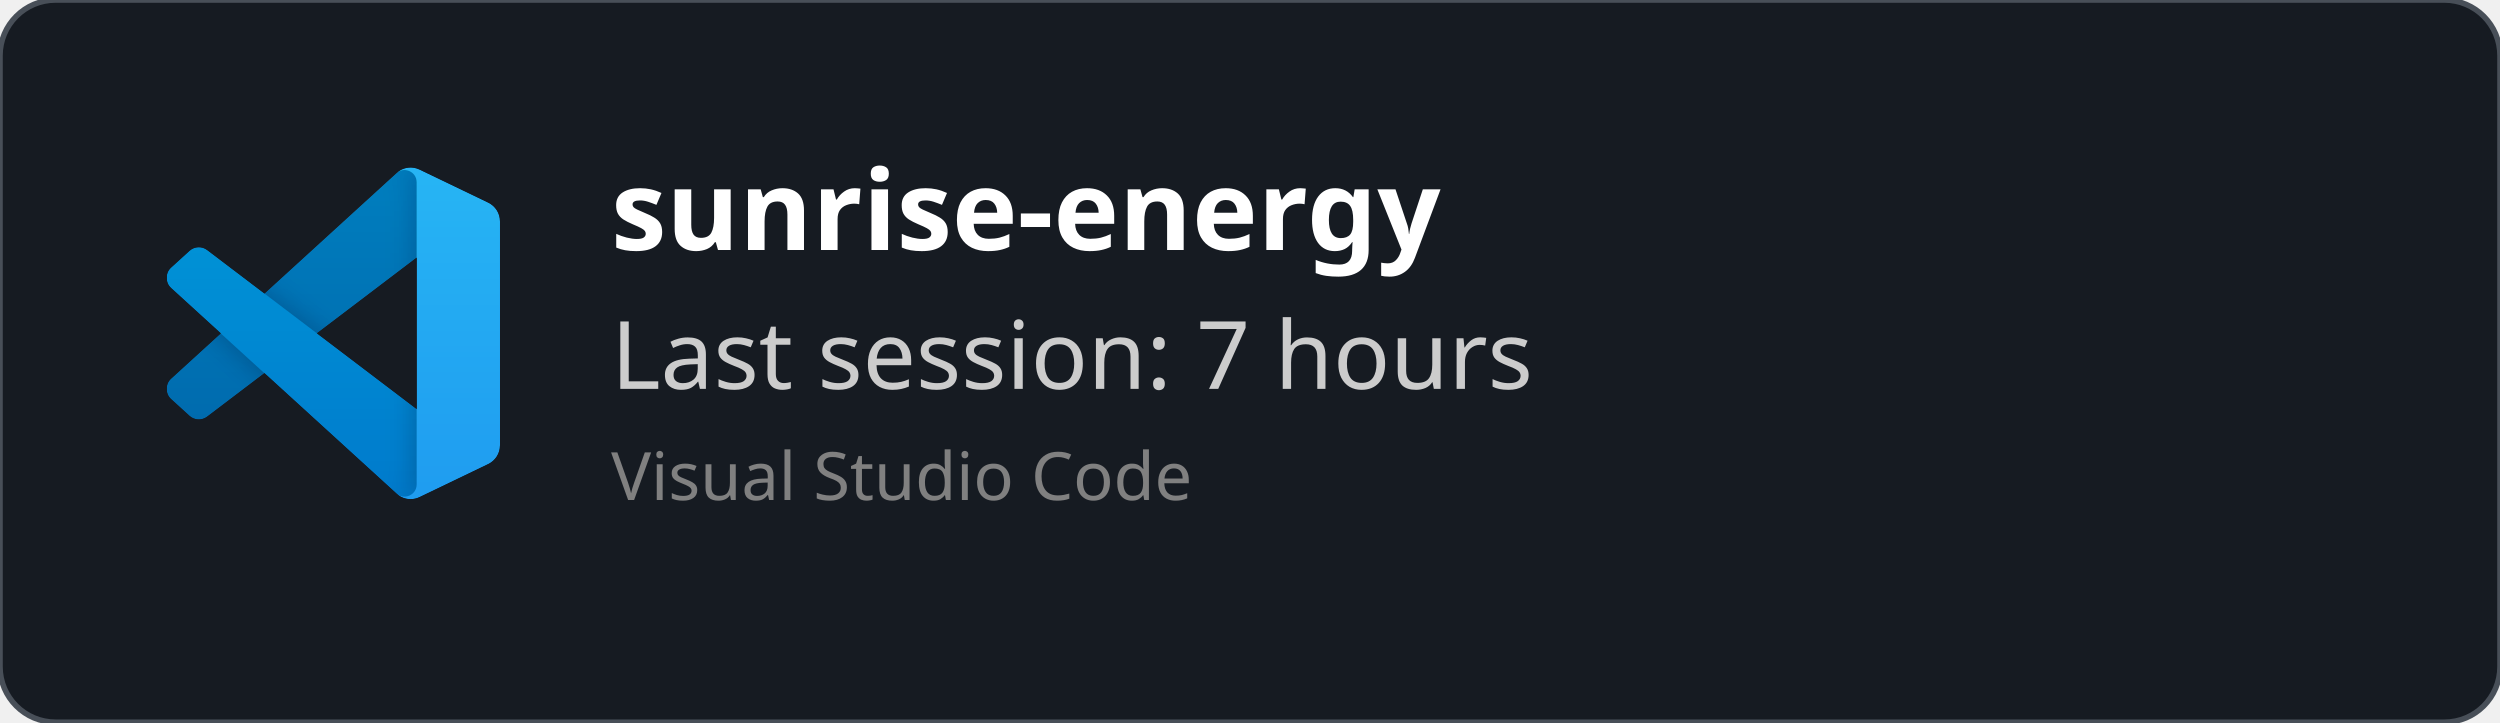
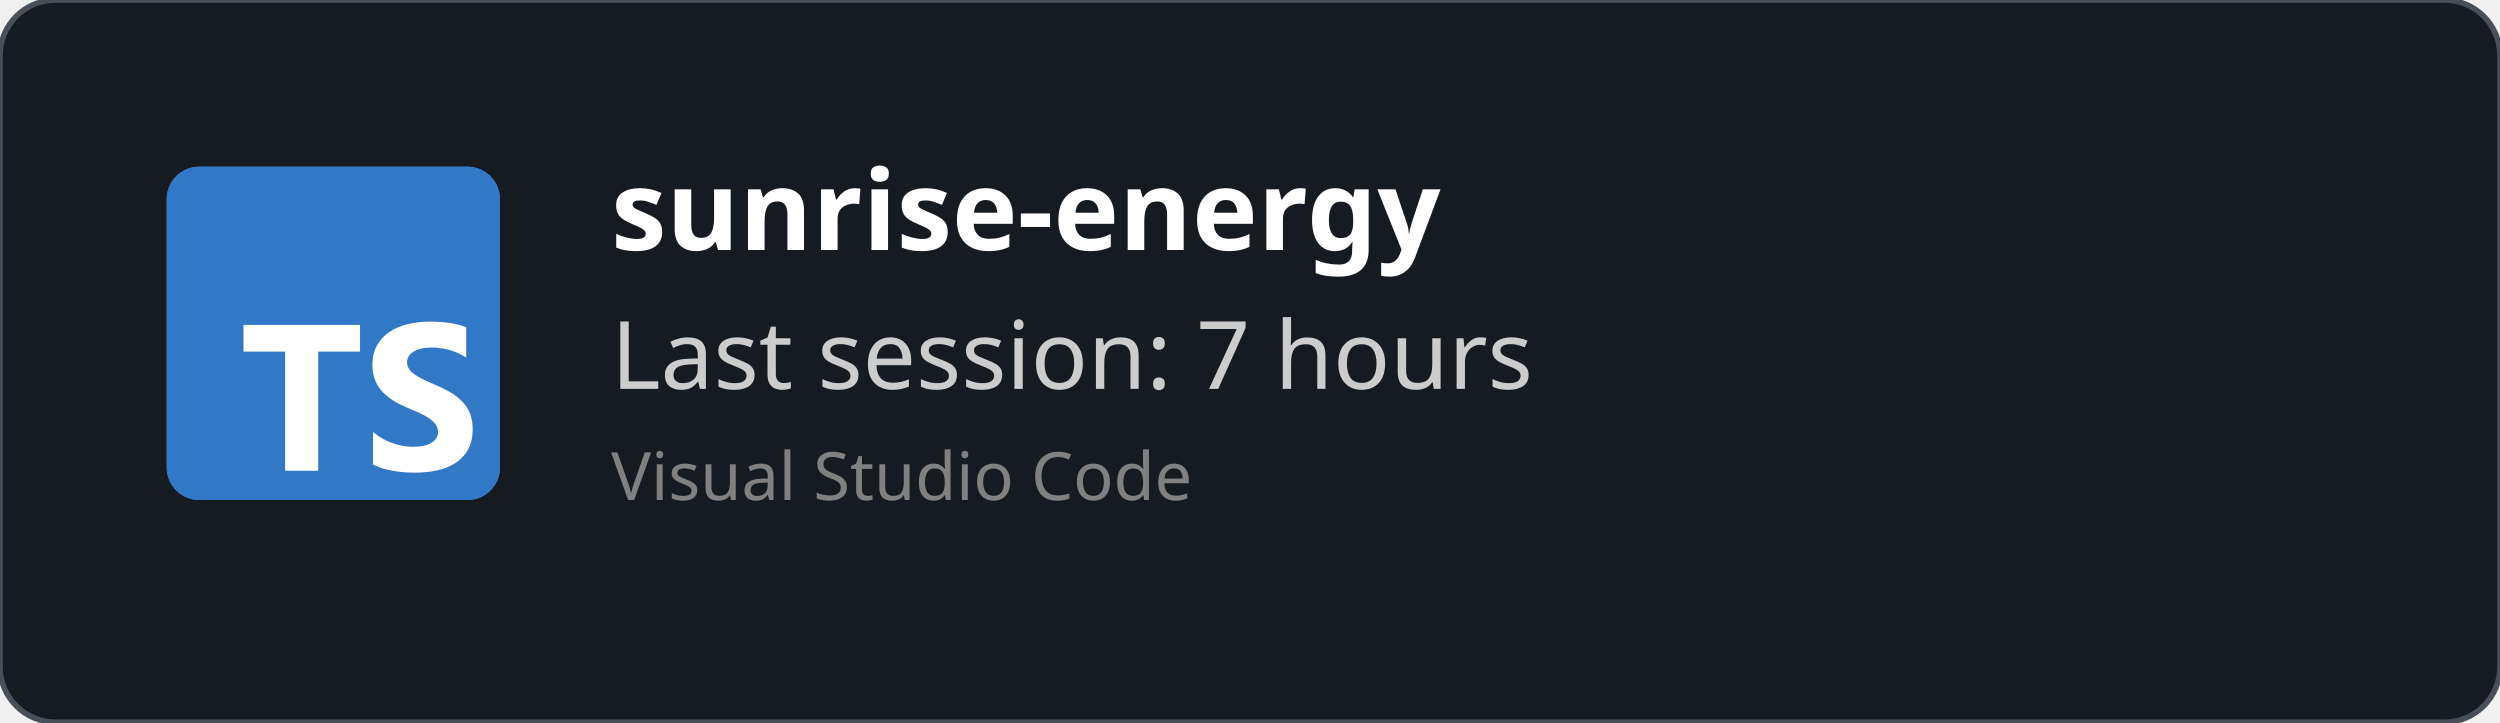
<svg xmlns="http://www.w3.org/2000/svg" width="450" height="130" viewBox="0 0 450 130" fill="none" role="img">
  <style>
    *{
        font-family: 'Segoe UI', Ubuntu, monospace
    }
    </style>
  <defs>
    <clipPath id="horizontalClip" x="20" y="20" width="500" height="200">
      <rect x="90" y="20" width="300" height="50" />
    </clipPath>
  </defs>
  <rect width="450" height="130" fill="rgba(22,27,34)" stroke="#484f58" stroke-width="1" fill-opacity="1" stroke-opacity="1" x="0" y="0" rx="10px" ry="10px">
    </rect>
-   <svg width="60" height="60" x="30" y="30" viewBox="0 0 100 100" fill="none" id="vscode">
-     <mask id="mask0" mask-type="alpha" maskUnits="userSpaceOnUse" x="0" y="0" width="100" height="100">
-       <path fill-rule="evenodd" clip-rule="evenodd" d="M70.912 99.317C72.487 99.931 74.283 99.891 75.873 99.126L96.461 89.22C98.624 88.179 100 85.989 100 83.587V16.413C100 14.011 98.624 11.822 96.461 10.781L75.873 0.874C73.786 -0.13 71.345 0.116 69.513 1.447C69.252 1.637 69.003 1.849 68.769 2.083L29.355 38.041L12.187 25.01C10.589 23.797 8.354 23.896 6.869 25.246L1.363 30.255C-0.453 31.906 -0.455 34.763 1.359 36.417L16.247 50L1.359 63.583C-0.455 65.237 -0.453 68.094 1.363 69.745L6.869 74.754C8.354 76.104 10.589 76.204 12.187 74.99L29.355 61.959L68.769 97.917C69.392 98.541 70.125 99.01 70.912 99.317ZM75.015 27.299L45.109 50L75.015 72.701V27.299Z" fill="white" />
-     </mask>
-     <g mask="url(#mask0)">
-       <path d="M96.461 10.796L75.857 0.876C73.472 -0.273 70.622 0.212 68.75 2.083L1.299 63.583C-0.516 65.237 -0.514 68.094 1.303 69.745L6.813 74.754C8.298 76.104 10.535 76.204 12.134 74.99L93.361 13.37C96.086 11.303 100 13.246 100 16.667V16.427C100 14.027 98.625 11.838 96.461 10.796Z" fill="#0065A9" />
-       <g filter="url(#filter0_d)">
-         <path d="M96.461 89.204L75.857 99.124C73.472 100.273 70.622 99.788 68.75 97.917L1.299 36.417C-0.516 34.763 -0.514 31.906 1.303 30.255L6.813 25.246C8.298 23.896 10.535 23.796 12.134 25.009L93.361 86.63C96.086 88.697 100 86.754 100 83.333V83.573C100 85.974 98.625 88.162 96.461 89.204Z" fill="#007ACC" />
-       </g>
-       <g filter="url(#filter1_d)">
-         <path d="M75.858 99.126C73.472 100.274 70.622 99.788 68.75 97.917C71.056 100.223 75 98.59 75 95.328V4.672C75 1.41 71.056 -0.223 68.75 2.083C70.622 0.211 73.472 -0.274 75.858 0.874L96.459 10.781C98.623 11.822 100 14.011 100 16.413V83.587C100 85.989 98.623 88.179 96.459 89.22L75.858 99.126Z" fill="#1F9CF0" />
-       </g>
-       <g style="mix-blend-mode:overlay" opacity="0.25">
-         <path fill-rule="evenodd" clip-rule="evenodd" d="M70.851 99.317C72.426 99.931 74.222 99.891 75.812 99.126L96.4 89.22C98.563 88.179 99.939 85.989 99.939 83.587V16.413C99.939 14.011 98.564 11.822 96.4 10.781L75.812 0.874C73.725 -0.13 71.284 0.116 69.453 1.447C69.191 1.637 68.942 1.849 68.708 2.083L29.294 38.041L12.126 25.01C10.528 23.796 8.293 23.896 6.809 25.246L1.302 30.255C-0.513 31.906 -0.515 34.763 1.298 36.417L16.186 50L1.298 63.583C-0.515 65.237 -0.513 68.094 1.302 69.745L6.809 74.754C8.293 76.104 10.528 76.204 12.126 74.99L29.294 61.959L68.708 97.917C69.332 98.54 70.064 99.01 70.851 99.317ZM74.954 27.299L45.048 50L74.954 72.701V27.299Z" fill="url(#paint0_linear)" />
-       </g>
-     </g>
-     <defs>
-       <filter id="filter0_d" x="-8.394" y="15.829" width="116.727" height="92.246" filterUnits="userSpaceOnUse" color-interpolation-filters="sRGB">
-         <feFlood flood-opacity="0" result="BackgroundImageFix" />
-         <feColorMatrix in="SourceAlpha" type="matrix" values="0 0 0 0 0 0 0 0 0 0 0 0 0 0 0 0 0 0 127 0" />
-         <feOffset />
-         <feGaussianBlur stdDeviation="4.167" />
-         <feColorMatrix type="matrix" values="0 0 0 0 0 0 0 0 0 0 0 0 0 0 0 0 0 0 0.25 0" />
-         <feBlend mode="overlay" in2="BackgroundImageFix" result="effect1_dropShadow" />
-         <feBlend mode="normal" in="SourceGraphic" in2="effect1_dropShadow" result="shape" />
-       </filter>
-       <filter id="filter1_d" x="60.417" y="-8.076" width="47.917" height="116.151" filterUnits="userSpaceOnUse" color-interpolation-filters="sRGB">
-         <feFlood flood-opacity="0" result="BackgroundImageFix" />
-         <feColorMatrix in="SourceAlpha" type="matrix" values="0 0 0 0 0 0 0 0 0 0 0 0 0 0 0 0 0 0 127 0" />
-         <feOffset />
-         <feGaussianBlur stdDeviation="4.167" />
-         <feColorMatrix type="matrix" values="0 0 0 0 0 0 0 0 0 0 0 0 0 0 0 0 0 0 0.25 0" />
-         <feBlend mode="overlay" in2="BackgroundImageFix" result="effect1_dropShadow" />
-         <feBlend mode="normal" in="SourceGraphic" in2="effect1_dropShadow" result="shape" />
-       </filter>
-       <linearGradient id="paint0_linear" x1="49.939" y1="0.258" x2="49.939" y2="99.742" gradientUnits="userSpaceOnUse">
-         <stop stop-color="white" />
-         <stop offset="1" stop-color="white" stop-opacity="0" />
-       </linearGradient>
-     </defs>
+   <svg fill="none" height="60" viewBox="0 0 512 512" width="60" x="30" y="30">
+     <rect fill="#3178c6" height="512" rx="50" width="512" />
+     <rect fill="#3178c6" height="512" rx="50" width="512" />
+     <path clip-rule="evenodd" d="m316.939 407.424v50.061c8.138 4.172 17.763 7.3 28.875 9.386s22.823 3.129 35.135 3.129c11.999 0 23.397-1.147 34.196-3.442 10.799-2.294 20.268-6.075 28.406-11.342 8.138-5.266 14.581-12.15 19.328-20.65s7.121-19.007 7.121-31.522c0-9.074-1.356-17.026-4.069-23.857s-6.625-12.906-11.738-18.225c-5.112-5.319-11.242-10.091-18.389-14.315s-15.207-8.213-24.18-11.967c-6.573-2.712-12.468-5.345-17.685-7.9-5.217-2.556-9.651-5.163-13.303-7.822-3.652-2.66-6.469-5.476-8.451-8.448-1.982-2.973-2.974-6.336-2.974-10.091 0-3.441.887-6.544 2.661-9.308s4.278-5.136 7.512-7.118c3.235-1.981 7.199-3.52 11.894-4.615 4.696-1.095 9.912-1.642 15.651-1.642 4.173 0 8.581.313 13.224.938 4.643.626 9.312 1.591 14.008 2.894 4.695 1.304 9.259 2.947 13.694 4.928 4.434 1.982 8.529 4.276 12.285 6.884v-46.776c-7.616-2.92-15.937-5.084-24.962-6.492s-19.381-2.112-31.066-2.112c-11.895 0-23.163 1.278-33.805 3.833s-20.006 6.544-28.093 11.967c-8.086 5.424-14.476 12.333-19.171 20.729-4.695 8.395-7.043 18.433-7.043 30.114 0 14.914 4.304 27.638 12.912 38.172 8.607 10.533 21.675 19.45 39.204 26.751 6.886 2.816 13.303 5.579 19.25 8.291s11.086 5.528 15.415 8.448c4.33 2.92 7.747 6.101 10.252 9.543 2.504 3.441 3.756 7.352 3.756 11.733 0 3.233-.783 6.231-2.348 8.995s-3.939 5.162-7.121 7.196-7.147 3.624-11.894 4.771c-4.748 1.148-10.303 1.721-16.668 1.721-10.851 0-21.597-1.903-32.24-5.71-10.642-3.806-20.502-9.516-29.579-17.13zm-84.159-123.342h64.22v-41.082h-179v41.082h63.906v182.918h50.874z" fill="#fff" fill-rule="evenodd" />
  </svg>
  <text x="110" y="45" font-size="20" clip-path="url(#horizontalClip)" font-weight="bold" font-family="Ubuntu" fill="white">
    sunrise-energy
    </text>
  <text x="110" y="70" font-size="17px" font-family="Ubuntu" fill="#ccc">
    Last session: 7 hours
    </text>
  <text x="110" y="90" font-size="12px" font-family="Ubuntu" fill="grey">
    Visual Studio Code
    </text>
</svg>
